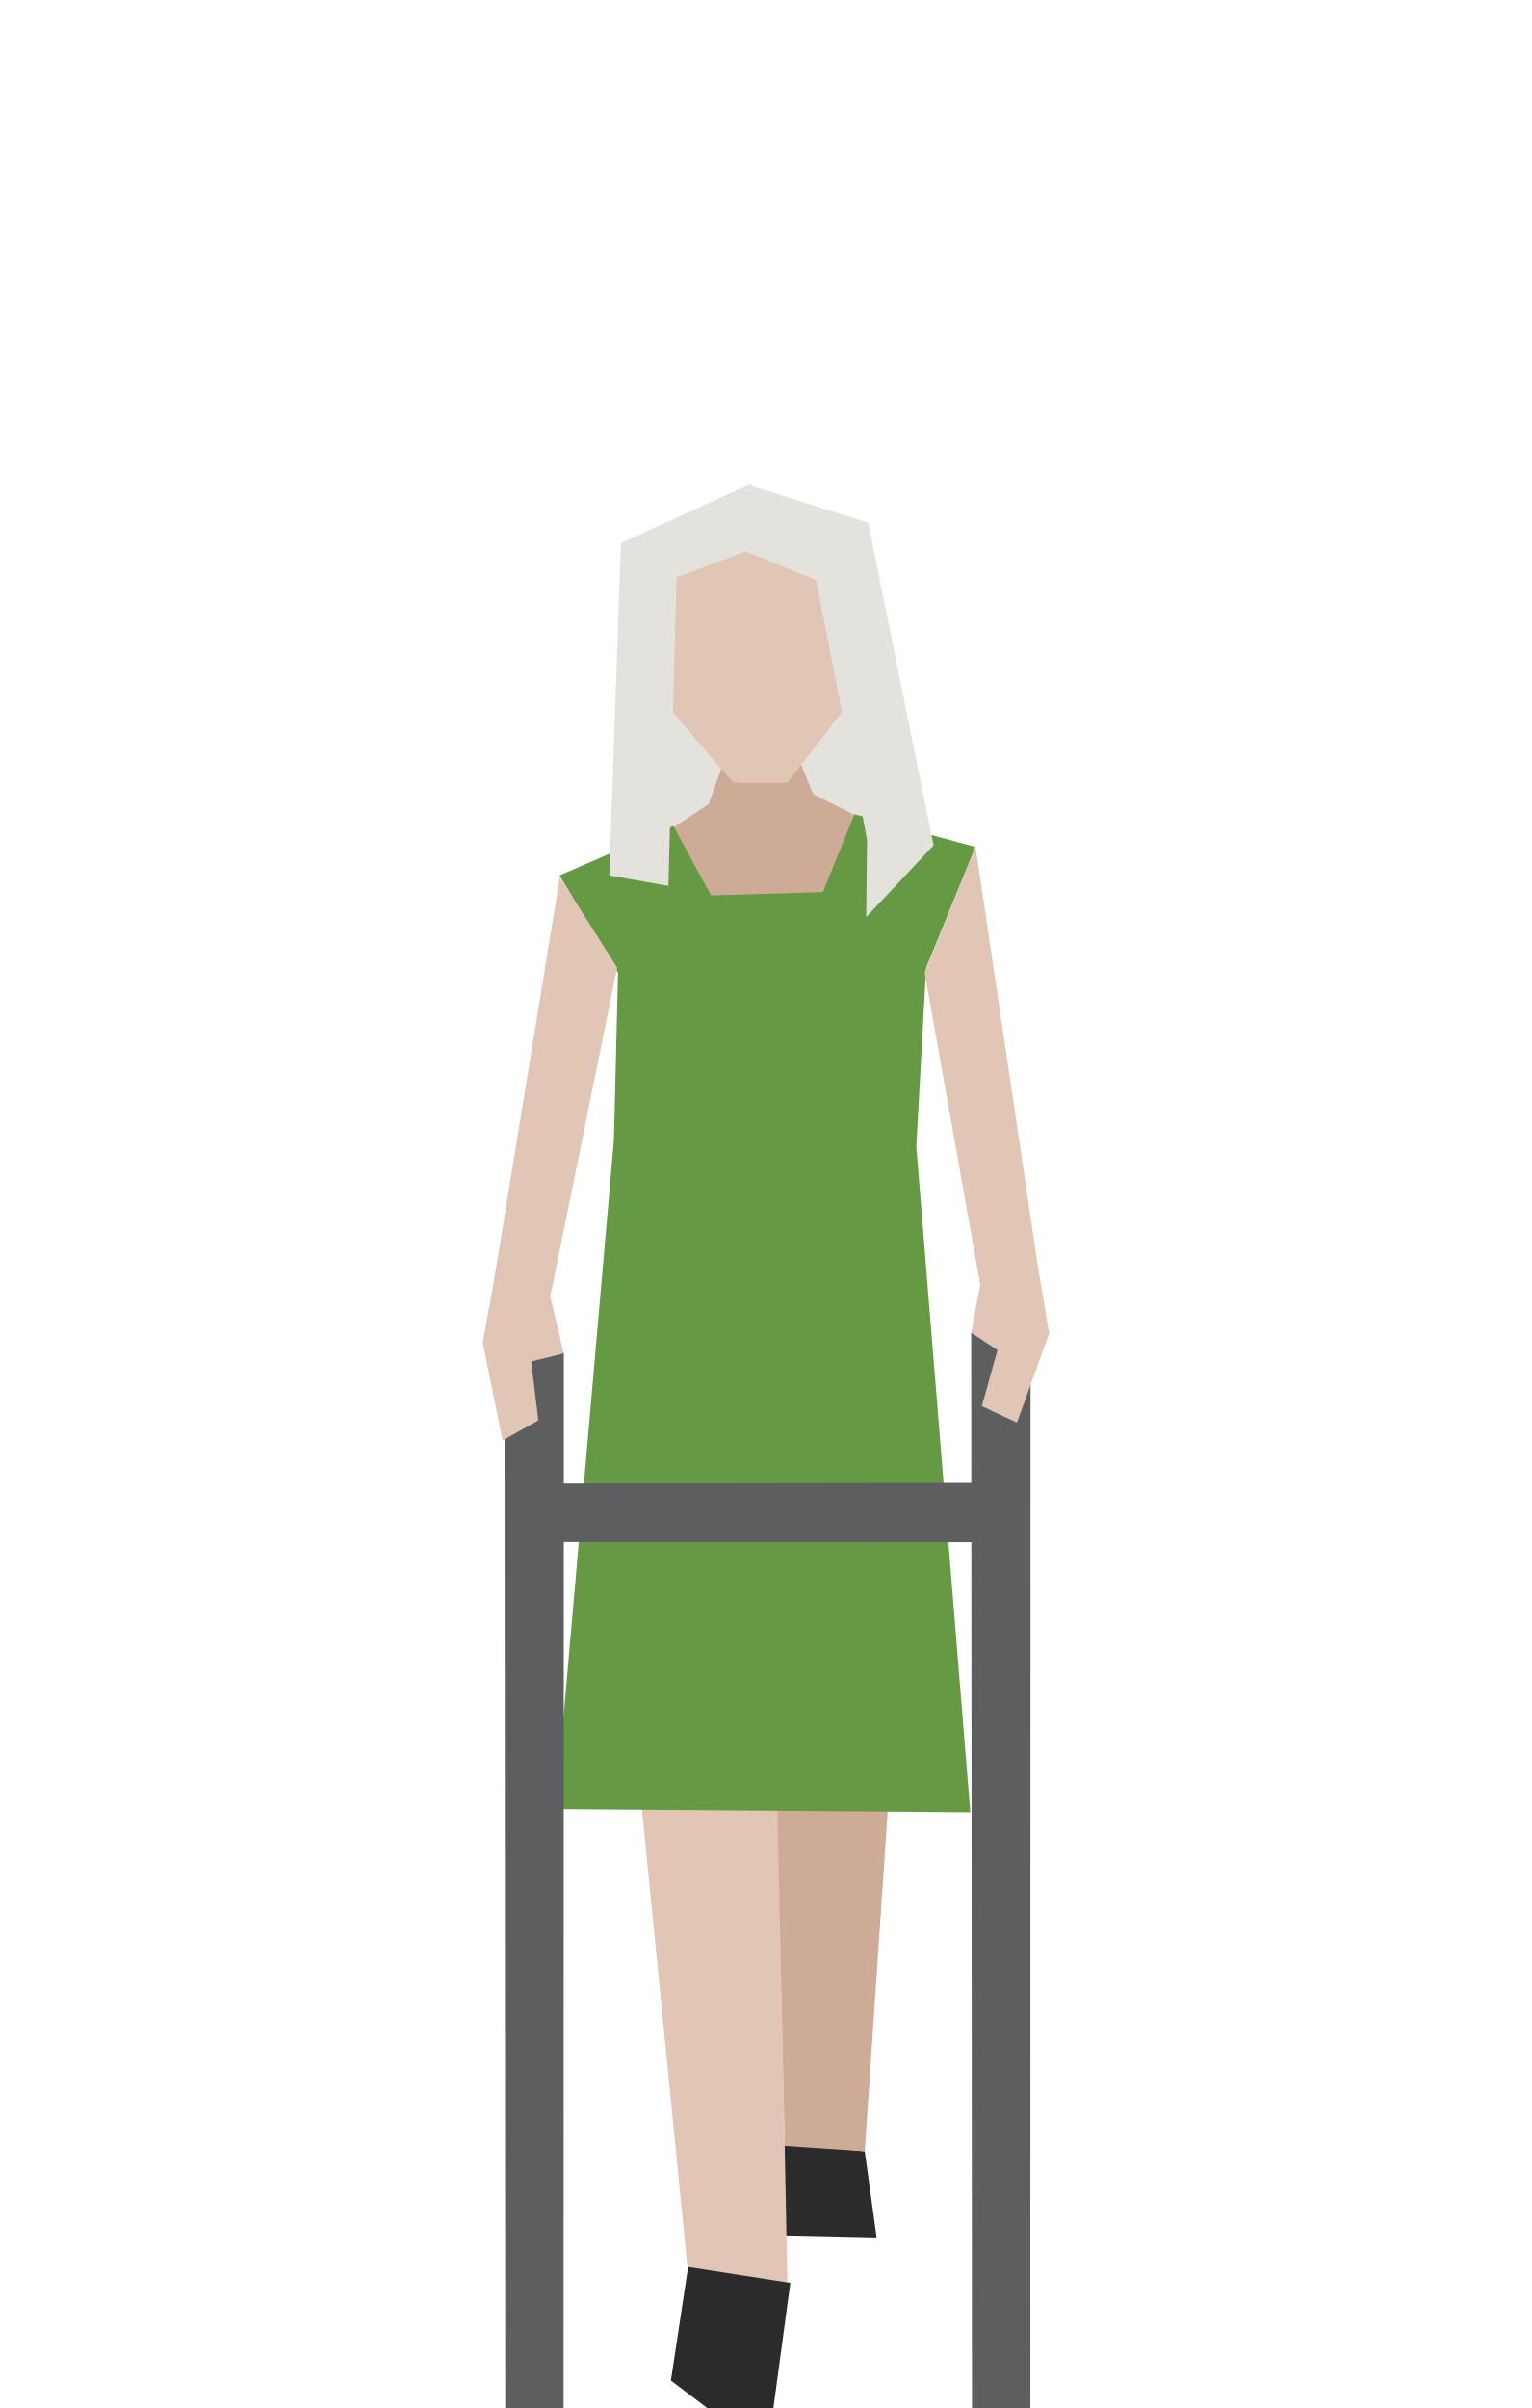
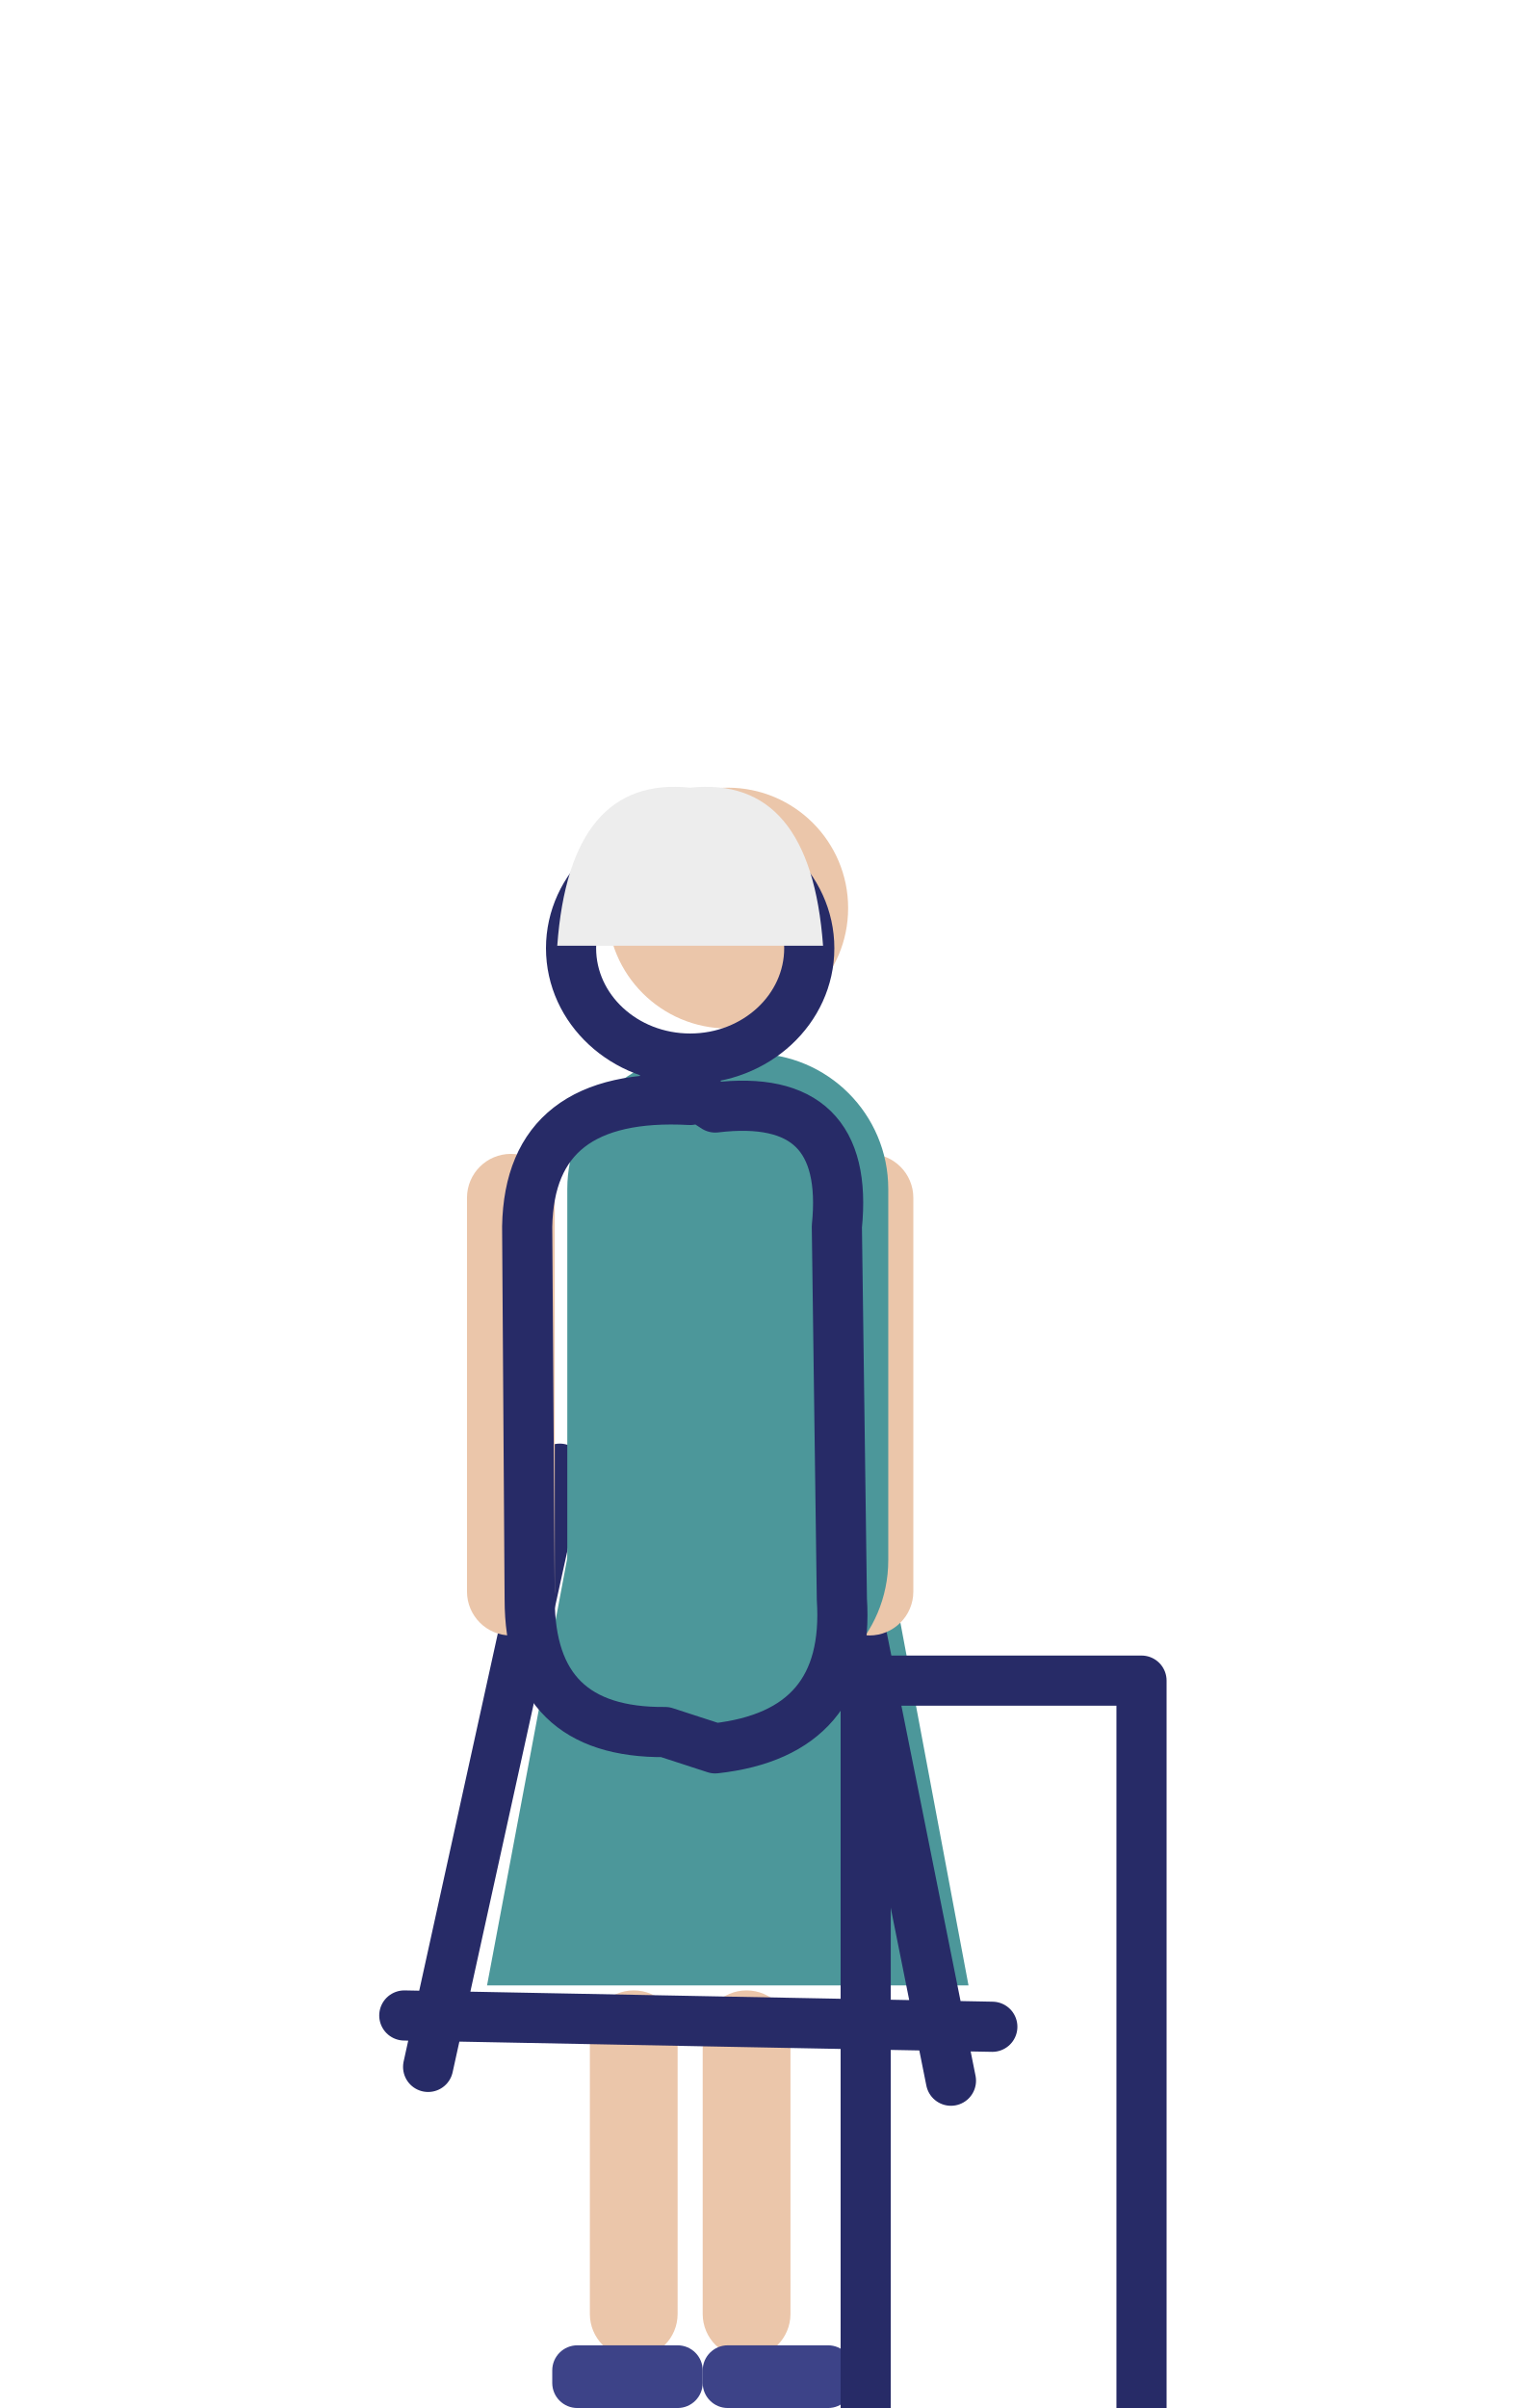
- <svg xmlns="http://www.w3.org/2000/svg" width="100%" height="100%" viewBox="0 0 140 220" version="1.1" xml:space="preserve" style="fill-rule:evenodd;clip-rule:evenodd;stroke-linejoin:round;stroke-miterlimit:2;">
-   <g id="people-17" transform="matrix(1.27,0,0,1.27,-100.363,-84.8)">
-     <g transform="matrix(1,0,0,1,0,-12)">
-       <path d="M126.542,140.25L131.34,138.362L141.765,137.956L139.79,129.624L127.102,129.391L126.542,140.25Z" style="fill:rgb(228,226,220);fill-rule:nonzero;" />
-     </g>
-     <g transform="matrix(1,0,0,1,0,-12)">
-       <path d="M127.48,138.305L130.034,136.602L131.891,131.337L136.183,132.56L137.544,135.906L140.486,137.376L138.628,143.492L129.88,143.725L127.48,138.305Z" style="fill:rgb(206,171,151);fill-rule:nonzero;" />
-     </g>
-     <g transform="matrix(1,0,0,1,0,-12)">
-       <path d="M141.253,233.534L142.106,239.729L135.067,239.574L134.602,232.916L141.253,233.534Z" style="fill:rgb(42,43,42);fill-rule:nonzero;" />
-     </g>
-     <g transform="matrix(1,0,0,1,0,-12)">
-       <path d="M134.758,196.063L135.687,242.98L128.497,241.897L123.929,195.908" style="fill:rgb(225,197,181);fill-rule:nonzero;" />
-     </g>
-     <g transform="matrix(1,0,0,1,0,-12)">
-       <path d="M134.602,179.494L134.758,199.313L135.494,233.148L141.254,233.534L143.578,199.101L134.602,179.494Z" style="fill:rgb(206,171,151);fill-rule:nonzero;" />
-     </g>
-     <g transform="matrix(1,0,0,1,0,-12)">
-       <path d="M149.219,139.698L140.515,137.346L138.241,142.949L130.189,143.182L127.48,138.188L119.288,141.751L123.5,148.75L123.206,160.75L119.001,208.908L148.848,209.14L144.962,161.25L145.666,148.417L149.219,139.698Z" style="fill:rgb(102,153,68);fill-rule:nonzero;" />
-     </g>
-     <g transform="matrix(1,0,0,1,0,-12)">
-       <path d="M148.912,174.666L148.968,252L153.167,252L153.184,172.656L148.912,174.666Z" style="fill:rgb(92,94,95);fill-rule:nonzero;" />
-     </g>
-     <g transform="matrix(1,0,0,1,0,-12)">
-       <path d="M115.385,252L119.584,252L119.601,176.094L115.329,173.375L115.385,252Z" style="fill:rgb(92,94,95);fill-rule:nonzero;" />
-     </g>
-     <g transform="matrix(1,0,0,1,0,-12)">
-       <path d="M117.5,189.698L117.5,185.498L152.001,185.442L152.72,189.715L117.5,189.698Z" style="fill:rgb(92,94,95);fill-rule:nonzero;" />
-     </g>
-     <g transform="matrix(1,0,0,1,0,-12)">
-       <path d="M145.563,148.75L149.562,171.176L153.808,170.523L149.228,139.699L145.563,148.75Z" style="fill:rgb(225,197,181);fill-rule:nonzero;" />
-     </g>
-     <g transform="matrix(1,0,0,1,0,-12)">
-       <path d="M153.808,170.427L154.522,174.713L152.205,181.112L149.678,179.929L151.262,174.242L151.082,176.077L148.911,174.645L149.574,171.145L153.808,170.427Z" style="fill:rgb(225,197,181);fill-rule:nonzero;" />
-     </g>
-     <g transform="matrix(1,0,0,1,0,-12)">
-       <path d="M127.304,250.025L129.918,252L134.679,252L135.898,242.999L128.544,241.858L127.304,250.025Z" style="fill:rgb(42,43,42);fill-rule:nonzero;" />
-     </g>
-     <g transform="matrix(1,0,0,1,0,-12)">
-       <path d="M131.801,135.089L135.665,135.089L139.827,129.738L139.083,118.292L131.66,117.052L127.046,118.887L127.195,129.738L131.801,135.089Z" style="fill:rgb(225,197,181);fill-rule:nonzero;" />
-     </g>
-     <g transform="matrix(1,0,0,1,0,-12)">
-       <path d="M114.751,169.937L113.766,175.349L115.193,182.396L117.766,180.952L117.029,174.891L117.2,176.729L119.592,176.134L118.626,172.021L114.751,169.937Z" style="fill:rgb(225,197,181);fill-rule:nonzero;" />
-     </g>
-     <g transform="matrix(1,0,0,1,0,-12)">
-       <path d="M123.438,148.375L118.624,172.057L114.572,170.912L119.313,141.875L123.438,148.375Z" style="fill:rgb(225,197,181);fill-rule:nonzero;" />
-     </g>
-     <g transform="matrix(1,0,0,1,0,-12)">
-       <path d="M132.918,113.667L141.5,116.375L146.207,139.583L141.356,144.75L141.415,139.176L141.105,137.53L139.615,130.001L137.75,120.5L132.647,118.417L132.918,113.667Z" style="fill:rgb(228,226,220);fill-rule:nonzero;" />
-     </g>
-     <g transform="matrix(1,0,0,1,0,-12)">
-       <path d="M132.734,118.417L127.712,120.304L127.124,142.5L122.876,141.751L123.708,117.833L133.042,113.583L132.734,118.417Z" style="fill:rgb(228,226,220);fill-rule:nonzero;" />
-     </g>
+ <svg xmlns="http://www.w3.org/2000/svg" viewBox="0 0 140 220" fill-rule="evenodd" clip-rule="evenodd" stroke-linejoin="round" stroke-miterlimit="2">
+   <g transform="translate(1.2 2.3) scale(1.1458)">
+     <rect x="46" y="156.7" width="7" height="29.3" rx="3.5" fill="#EBC6AA" />
+     <rect x="55" y="156.7" width="7" height="29.3" rx="3.5" fill="#EBC6AA" />
+     <polygon points="45.5,115.3 68.5,115.3 76.2,156.3 37.8,156.3" fill="#4C979A" />
+     <path d="M38.8 117.8L69.6 117.8M64.9 114.5L74.8 163.9M78.1 159.6L31.2 158.7M33.1 162.8L43.6 115.1" fill="none" stroke="#272B67" stroke-width="4" stroke-linecap="round" stroke-linejoin="round" />
+     <rect x="43" y="185" width="12" height="5" rx="2" fill="#3D4388" />
+     <rect x="55" y="185" width="12" height="5" rx="2" fill="#3D4388" />
+     <rect x="36.2" y="90" width="7" height="38.4" rx="3.5" fill="#EBC6AA" />
+     <rect x="64.8" y="90" width="7" height="38.4" rx="3.5" fill="#EBC6AA" />
+     <rect x="44.2" y="82" width="25.6" height="51.2" rx="10.8" fill="#4C979A" />
+     <path d="M52 83.7L56 86.3Q66.8 85 65.7 95.8L66.1 125.5Q66.8 136.2 56 137.4L52 136.1Q41.2 136.2 41.2 125.5L41 95.8Q41.2 85 54 85.7" fill="none" stroke="#272B67" stroke-width="4" stroke-linecap="round" stroke-linejoin="round" />
+     <circle cx="57" cy="70.4" r="9.6" fill="#EBC6AA" />
+     <ellipse cx="54" cy="73.6" rx="9.5" ry="8.8" fill="none" stroke="#272B67" stroke-width="4" />
+     <path d="M43.4 73.4Q44.4 59.8 54 60.8Q63.6 59.8 64.6 73.4Z" fill="#EDEDED" />
+     <path d="M68 190V132H90V190" fill="none" stroke="#272B67" stroke-width="4" stroke-linecap="round" stroke-linejoin="round" />
  </g>
</svg>
